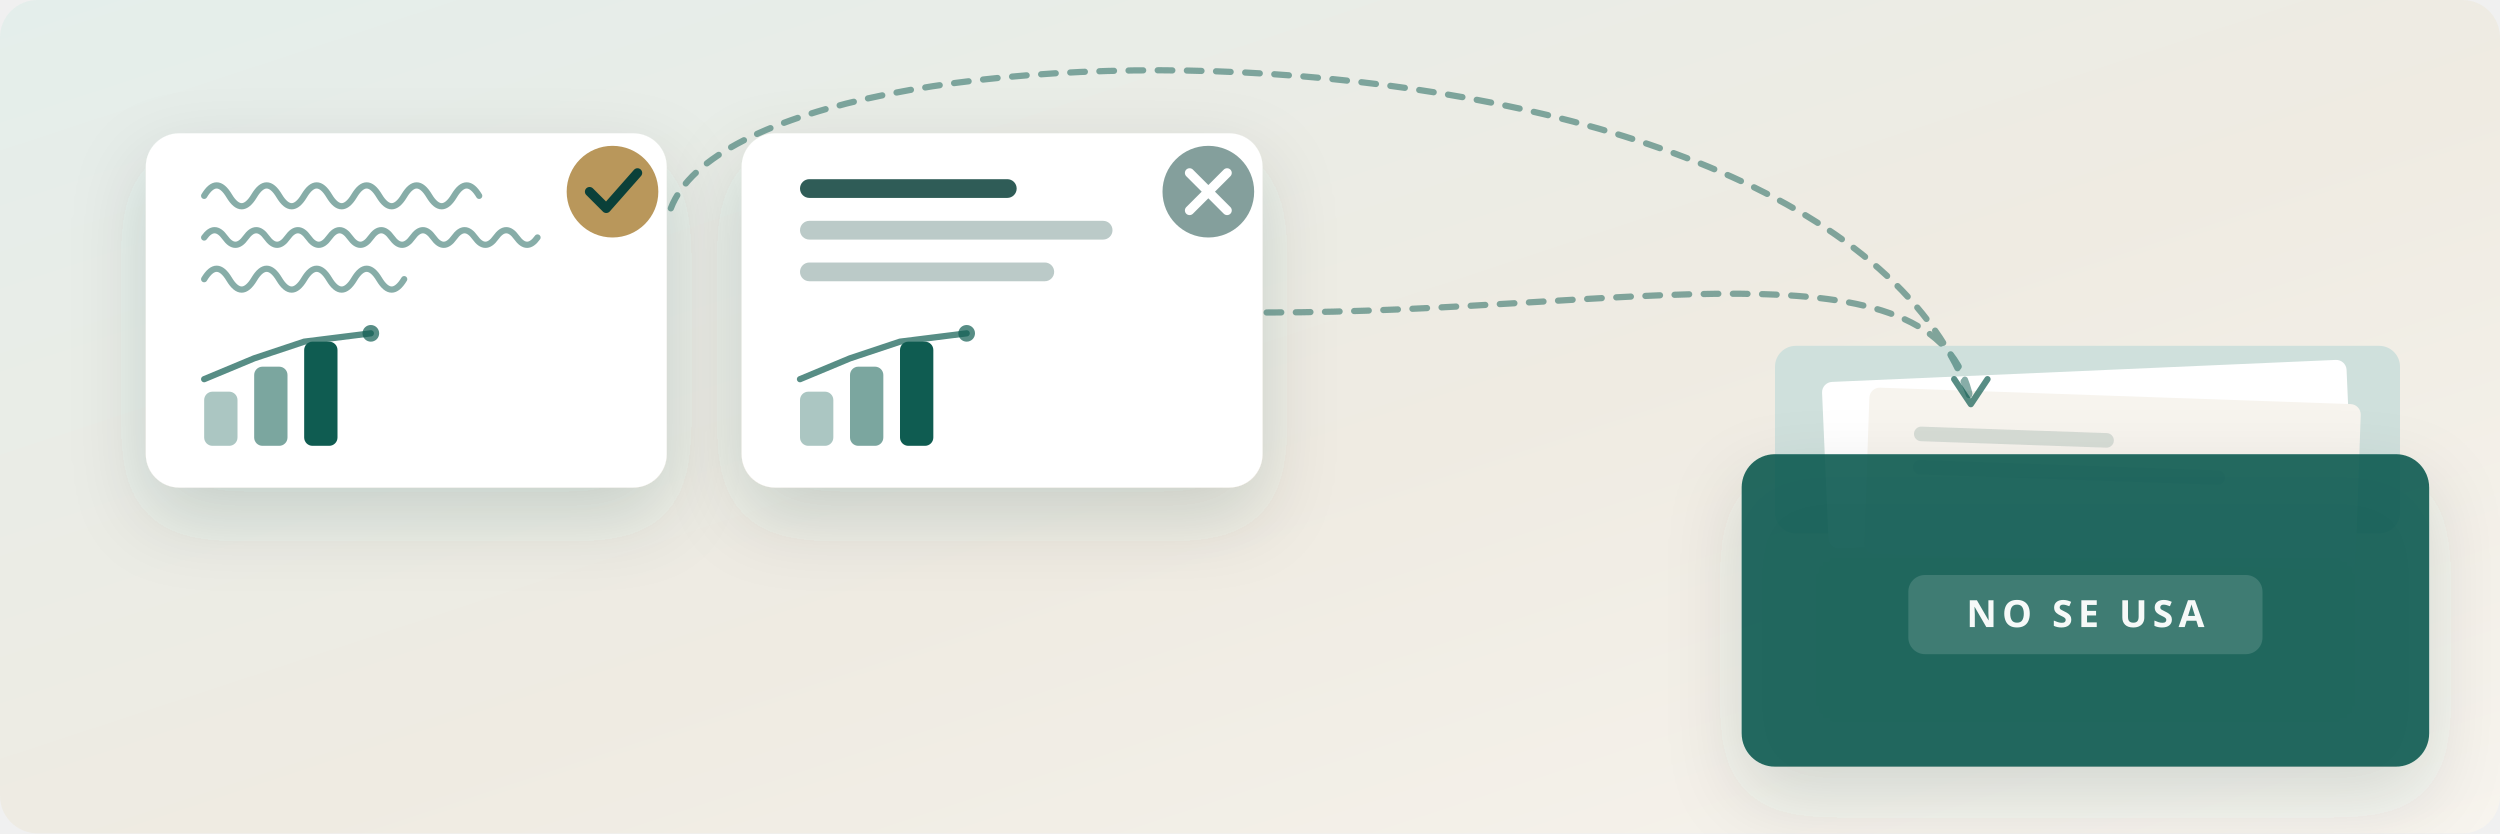
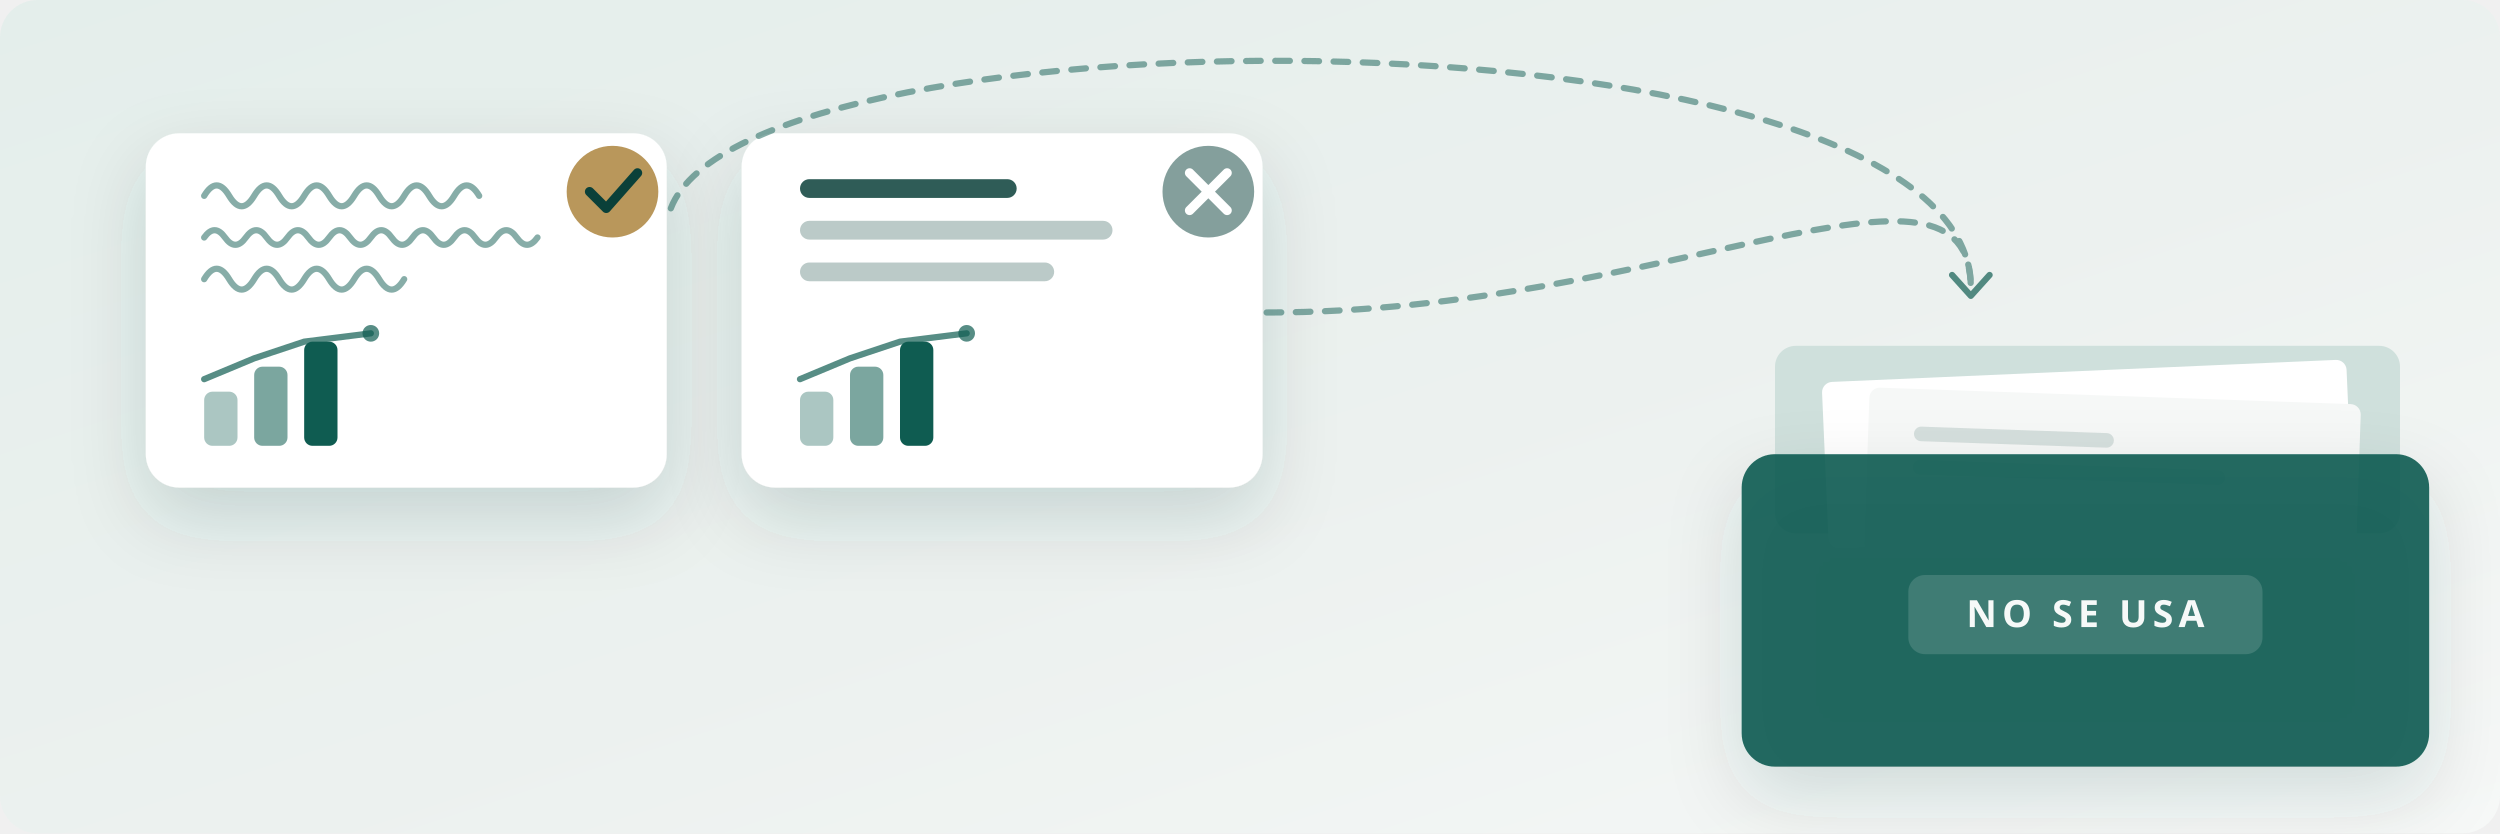
<svg xmlns="http://www.w3.org/2000/svg" viewBox="0 0 1200 400" width="1200" height="400" role="img" aria-label="Dos recomendaciones en hoja: una con sello de correcta pero con el texto ilegible, otra bien escrita pero con sello de equivocada. Las flechas de las dos se juntan y caen en la misma caja de archivo, rotulada no se usa.">
  <defs>
    <linearGradient id="ilu-mismoefecto-fondo" x1="0" y1="0" x2="1" y2="1">
      <stop offset="0%" stop-color="#E4EEEB" />
-       <stop offset="55%" stop-color="#EFEBE2" />
-       <stop offset="100%" stop-color="#F7F4EE" />
+       <stop offset="55%" stop-color="#ECF1EF" />
+       <stop offset="100%" stop-color="#F6F8F7" />
    </linearGradient>
    <filter id="ilu-mismoefecto-sombra" x="-30%" y="-30%" width="160%" height="160%">
      <feDropShadow dx="0" dy="14" stdDeviation="18" flood-color="#0A4039" flood-opacity="0.16" />
    </filter>
    <g id="ilu-mismoefecto-grafico">
      <rect x="0" y="30" width="16" height="26" rx="4" fill="#0F5C51" opacity=".35" />
      <rect x="24" y="18" width="16" height="38" rx="4" fill="#0F5C51" opacity=".55" />
      <rect x="48" y="6" width="16" height="50" rx="4" fill="#0F5C51" />
      <polyline points="0,24 24,14 48,6 80,2" fill="none" stroke="#0F5C51" stroke-width="3" stroke-linecap="round" stroke-linejoin="round" opacity=".7" />
      <circle cx="80" cy="2" r="4" fill="#0F5C51" opacity=".7" />
    </g>
  </defs>
  <rect width="1200" height="400" rx="18" fill="url(#ilu-mismoefecto-fondo)" />
  <g filter="url(#ilu-mismoefecto-sombra)">
    <rect x="70" y="64" width="250" height="170" rx="16" fill="#FFFFFF" />
  </g>
  <g fill="none" stroke="#0F5C51" stroke-width="3" stroke-linecap="round" opacity=".5">
    <path d="M98 94 q6 -10 12 0 t12 0 t12 0 t12 0 t12 0 t12 0 t12 0 t12 0 t12 0 t12 0 t12 0" />
    <path d="M98 114 q5 -7 10 0 t10 0 t10 0 t10 0 t10 0 t10 0 t10 0 t10 0 t10 0 t10 0 t10 0 t10 0 t10 0 t10 0 t10 0 t10 0" />
    <path d="M98 134 q6 -10 12 0 t12 0 t12 0 t12 0 t12 0 t12 0 t12 0 t12 0" />
  </g>
  <use href="#ilu-mismoefecto-grafico" x="98" y="158" />
  <circle cx="294" cy="92" r="22" fill="#B9975B" />
  <path d="M283 92 l8 8 15 -17" fill="none" stroke="#0A4039" stroke-width="4.5" stroke-linecap="round" stroke-linejoin="round" />
  <g filter="url(#ilu-mismoefecto-sombra)">
    <rect x="356" y="64" width="250" height="170" rx="16" fill="#FFFFFF" />
  </g>
  <rect x="384" y="86" width="104" height="9" rx="4.5" fill="#0A4039" opacity=".85" />
  <rect x="384" y="106" width="150" height="9" rx="4.5" fill="#0A4039" opacity=".28" />
  <rect x="384" y="126" width="122" height="9" rx="4.5" fill="#0A4039" opacity=".28" />
  <use href="#ilu-mismoefecto-grafico" x="384" y="158" />
  <circle cx="580" cy="92" r="22" fill="#0A4039" opacity=".5" />
  <path d="M571 83 l18 18 M589 83 l-18 18" fill="none" stroke="#FFFFFF" stroke-width="4.5" stroke-linecap="round" />
  <rect x="852" y="166" width="300" height="90" rx="10" fill="#CFE0DC" />
  <g transform="rotate(-2.5 1002 218)">
    <rect x="876" y="178" width="252" height="80" rx="5" fill="#FFFFFF" />
    <rect x="898" y="196" width="110" height="7" rx="3.5" fill="#0A4039" opacity=".18" />
    <rect x="898" y="212" width="170" height="7" rx="3.5" fill="#0A4039" opacity=".12" />
  </g>
  <g transform="rotate(2 1014 230)">
-     <rect x="896" y="190" width="236" height="80" rx="5" fill="#F7F4EE" />
+     <rect x="896" y="190" width="236" height="80" rx="5" fill="#F6F8F7" />
    <rect x="918" y="208" width="96" height="7" rx="3.5" fill="#0A4039" opacity=".14" />
    <rect x="918" y="224" width="150" height="7" rx="3.5" fill="#0A4039" opacity=".1" />
  </g>
  <g filter="url(#ilu-mismoefecto-sombra)">
    <rect x="836" y="218" width="330" height="150" rx="16" fill="#0F5C51" opacity=".9" />
  </g>
  <rect x="916" y="276" width="170" height="38" rx="8" fill="#FFFFFF" opacity=".14" />
  <text x="1001" y="301" text-anchor="middle" font-family="Manrope, system-ui, sans-serif" font-size="18" font-weight="600" letter-spacing="2.5" fill="#FFFFFF" opacity=".95">NO SE USA</text>
  <g fill="none" stroke="#0F5C51" stroke-width="3" stroke-linecap="round" opacity=".5">
-     <path d="M322 100 C 360 0, 880 0, 946 192" stroke-dasharray="7 7" />
-     <path d="M608 150 C 780 150, 930 112, 946 192" stroke-dasharray="7 7" />
+     <path d="M322 100 C 360 0, 946 0, 946 138" stroke-dasharray="7 7" />
+     <path d="M608 150 C 800 150, 946 60, 946 138" stroke-dasharray="7 7" />
  </g>
-   <path d="M938 182 l8 12 8 -12" fill="none" stroke="#0F5C51" stroke-width="3" stroke-linecap="round" stroke-linejoin="round" opacity=".7" />
+   <path d="M937 132 l9 10 9 -10" fill="none" stroke="#0F5C51" stroke-width="3" stroke-linecap="round" stroke-linejoin="round" opacity=".7" />
</svg>
